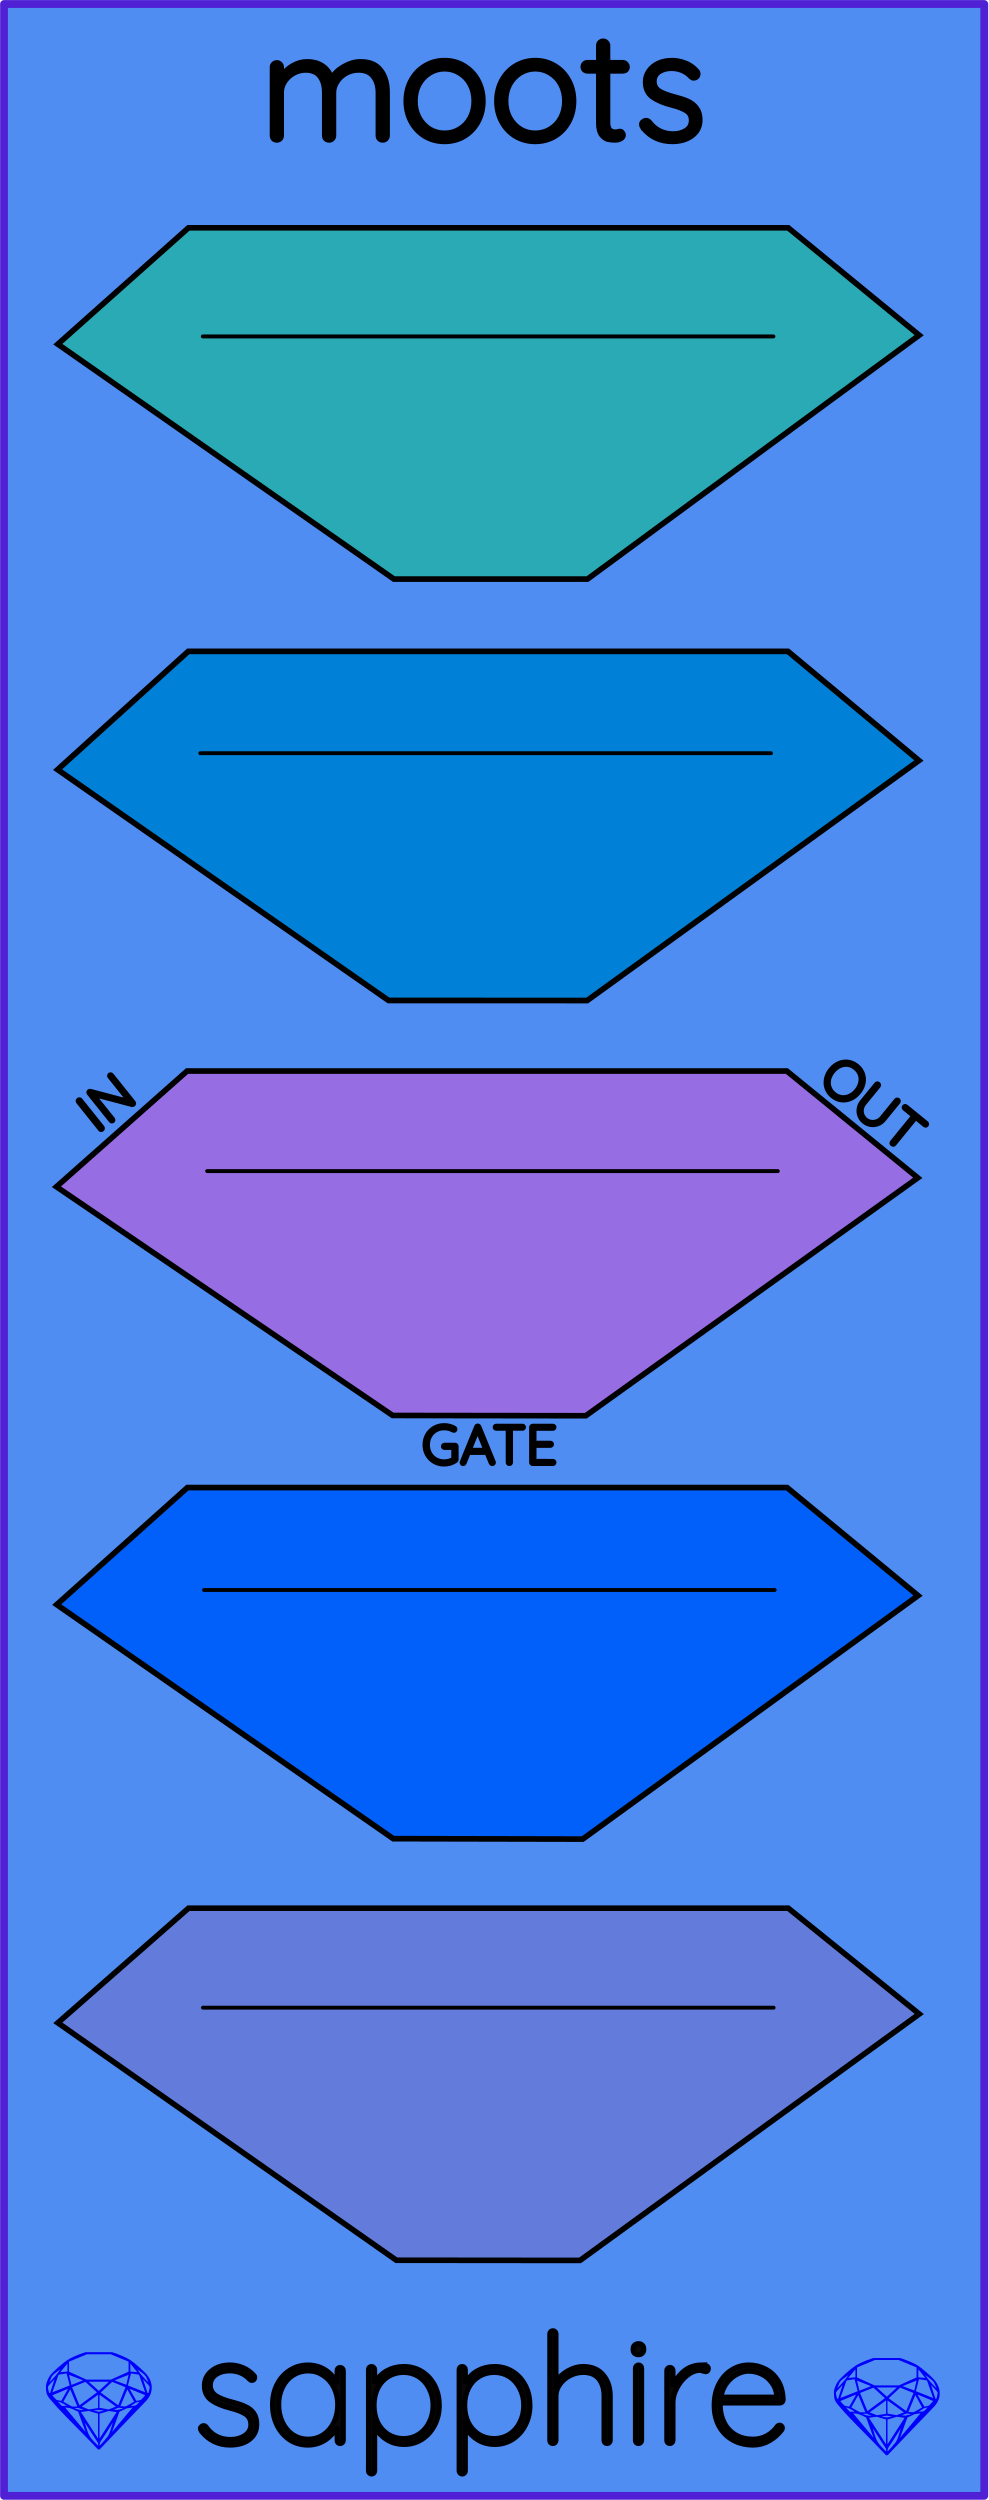
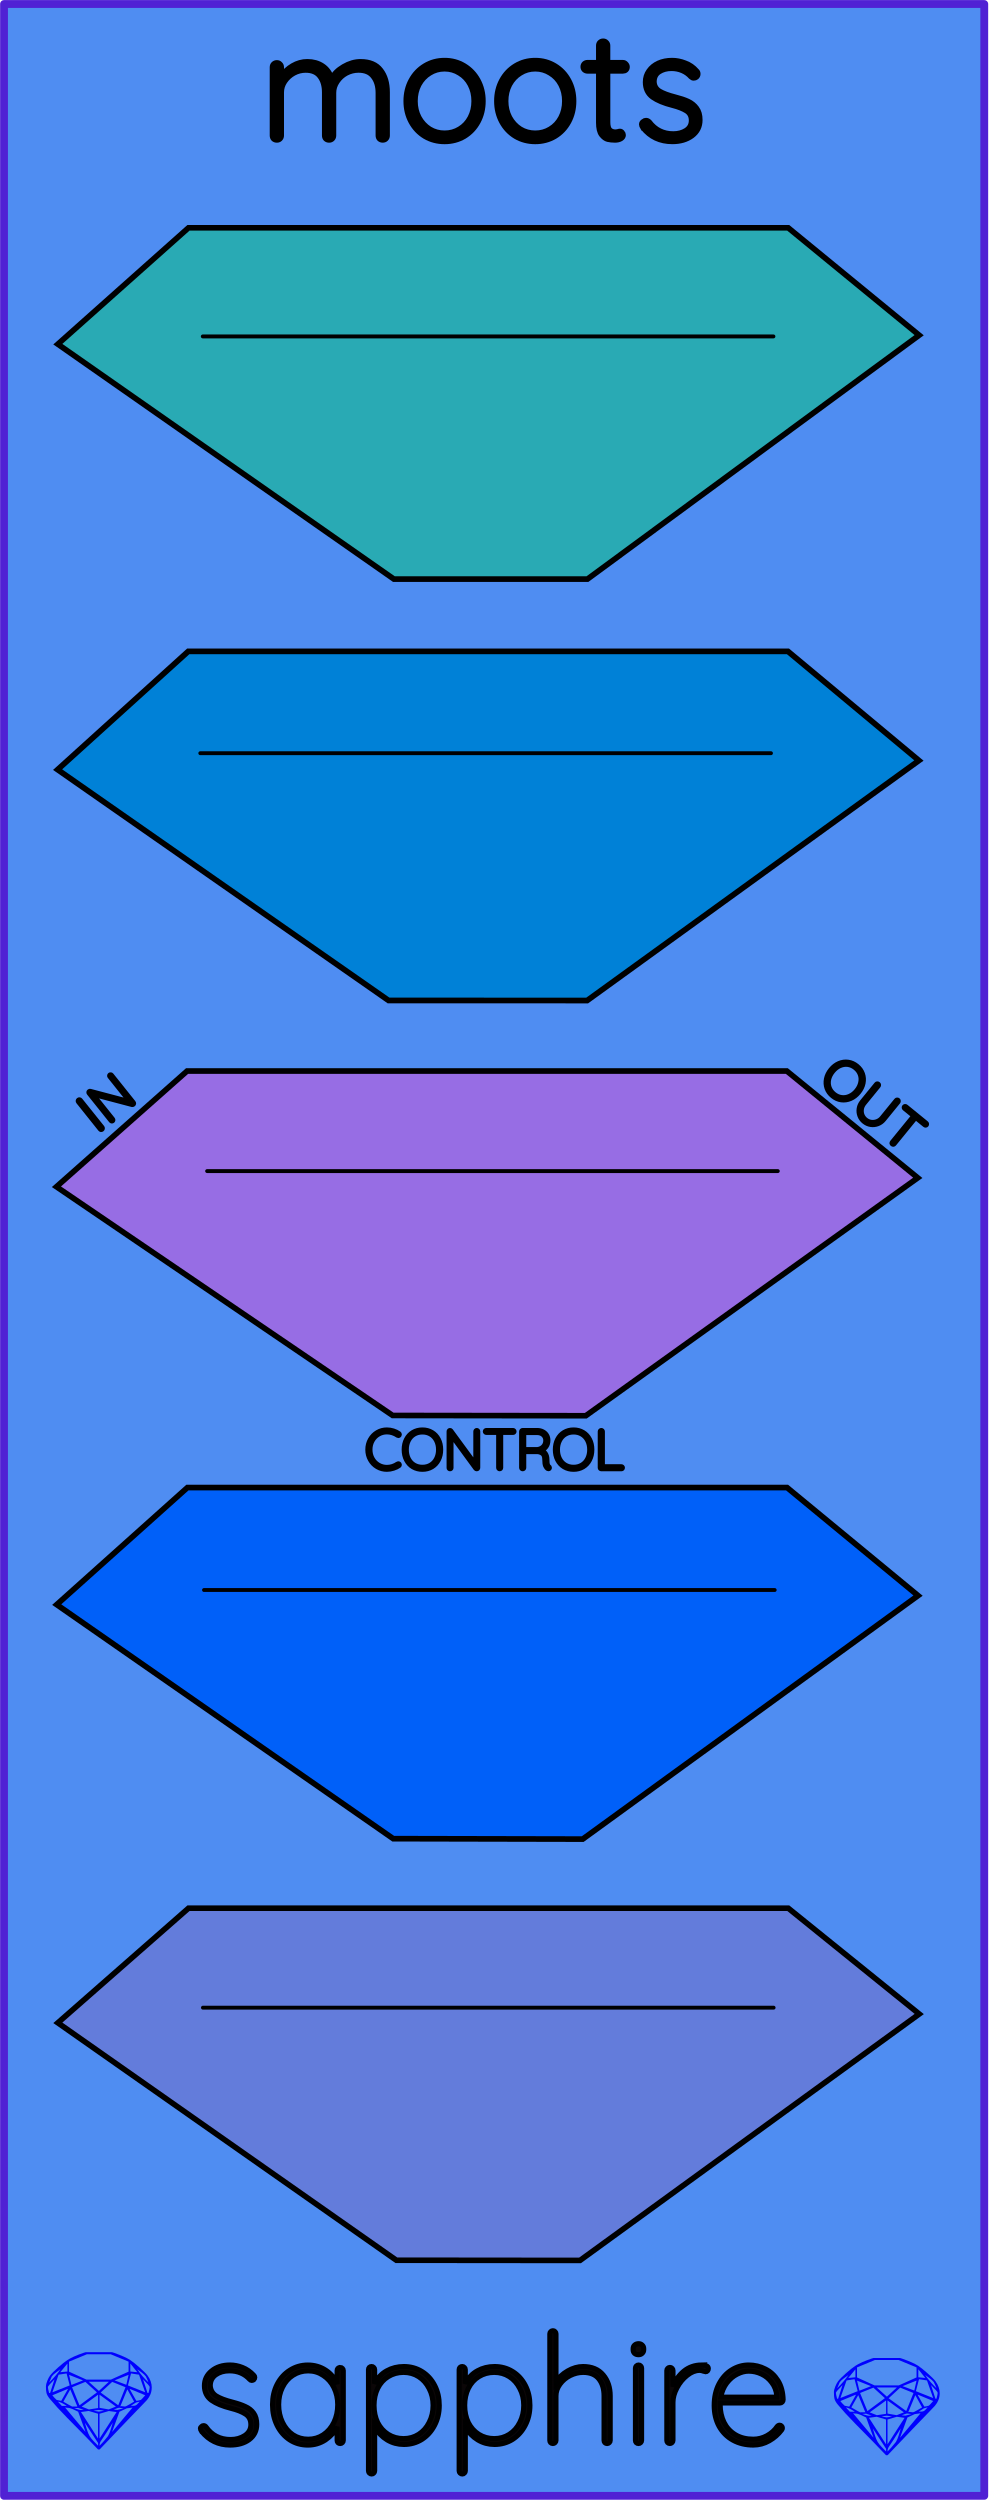
<svg xmlns="http://www.w3.org/2000/svg" width="50.80mm" height="128.50mm" viewBox="0 0 50.80 128.50">
  <g id="PanelLayer">
    <g id="ControlLayer" style="display:none;" />
    <g id="sapphire_moots_legacy_panel">
      <rect style="display:inline;fill:#4f8df2;fill-opacity:1;fill-rule:nonzero;stroke:#5021d4;stroke-width:0.402;stroke-linecap:round;stroke-linejoin:round;stroke-dasharray:none;stroke-opacity:1;image-rendering:auto" width="50.384" height="128.08" x="0.207" y="0.206" />
      <path style="fill:#29aab4;fill-opacity:1;stroke:#000000;stroke-width:0.29;stroke-linecap:square" d="M 2.972,17.69 9.688,11.709 H 40.513 l 6.732,5.52 -17.049,12.536 -9.949,5.39e-4 z" />
      <path style="fill:#0081d7;fill-opacity:1;stroke:#000000;stroke-width:0.293;stroke-linecap:square" d="M 2.961,39.559 9.676,33.48 H 40.5 l 6.732,5.611 -17.052,12.336 -10.21,-0.004 z" />
      <path style="fill:#976de4;fill-opacity:1;stroke:#000000;stroke-width:0.289;stroke-linecap:square" d="M 2.9,60.999 9.616,55.051 H 40.442 l 6.732,5.49 -17.065,12.228 -9.926,-0.014 z" />
      <path style="fill:#0060f9;fill-opacity:1;stroke:#000000;stroke-width:0.291;stroke-linecap:square" d="M 2.915,82.477 9.632,76.462 H 40.456 l 6.732,5.552 -17.237,12.516 -9.74,-0.022 z" />
      <path style="fill:#637cdb;fill-opacity:1;stroke:#000000;stroke-width:0.288;stroke-linecap:square" d="M 2.973,103.973 9.689,98.081 H 40.516 l 6.733,5.439 -17.437,12.666 -9.441,-0.01 z" />
      <g id="brand_text" style="fill:#0b0607;stroke:#000000;stroke-width:0.265;stroke-linecap:square" transform="translate(-0.4457988,-0.4455711)">
        <path d="m 10.805,125.415 q -0.055,-0.086 -0.055,-0.149 0,-0.055 0.063,-0.102 0.039,-0.039 0.094,-0.039 0.078,0 0.125,0.063 0.454,0.65 1.269,0.65 0.415,0 0.728,-0.204 0.313,-0.211 0.313,-0.564 0,-0.36 -0.274,-0.54 -0.274,-0.18 -0.752,-0.298 -0.634,-0.157 -1.002,-0.415 -0.36,-0.266 -0.36,-0.744 0,-0.462 0.368,-0.76 0.368,-0.305 0.948,-0.305 0.321,0 0.634,0.125 0.321,0.125 0.58,0.399 0.055,0.047 0.055,0.11 0,0.07 -0.055,0.125 -0.063,0.031 -0.102,0.031 -0.055,0 -0.094,-0.047 -0.407,-0.446 -1.049,-0.446 -0.415,0 -0.705,0.204 -0.282,0.204 -0.282,0.564 0.023,0.337 0.305,0.525 0.29,0.18 0.846,0.321 0.399,0.102 0.658,0.227 0.266,0.117 0.423,0.337 0.157,0.219 0.157,0.572 0,0.493 -0.384,0.783 -0.376,0.282 -0.987,0.282 -0.893,0 -1.464,-0.705 z" />
        <path d="m 17.932,122.134 q 0.07,0 0.11,0.047 0.047,0.047 0.047,0.11 v 3.595 q 0,0.063 -0.047,0.11 -0.047,0.047 -0.11,0.047 -0.07,0 -0.117,-0.047 -0.039,-0.047 -0.039,-0.11 v -0.705 q -0.196,0.399 -0.603,0.674 -0.407,0.266 -0.901,0.266 -0.517,0 -0.932,-0.266 -0.415,-0.274 -0.65,-0.744 -0.235,-0.478 -0.235,-1.065 0,-0.58 0.235,-1.042 0.243,-0.47 0.658,-0.728 0.415,-0.266 0.924,-0.266 0.509,0 0.916,0.266 0.407,0.266 0.587,0.713 v -0.697 q 0,-0.063 0.039,-0.11 0.047,-0.047 0.117,-0.047 z m -1.645,3.689 q 0.431,0 0.775,-0.227 0.352,-0.235 0.548,-0.642 0.196,-0.407 0.196,-0.908 0,-0.478 -0.196,-0.877 -0.196,-0.399 -0.548,-0.627 -0.345,-0.235 -0.775,-0.235 -0.431,0 -0.783,0.227 -0.345,0.219 -0.54,0.619 -0.196,0.392 -0.196,0.893 0,0.501 0.196,0.908 0.196,0.407 0.54,0.642 0.345,0.227 0.783,0.227 z" />
        <path d="m 21.205,122.087 q 0.517,0 0.932,0.258 0.415,0.258 0.65,0.713 0.235,0.454 0.235,1.026 0,0.564 -0.243,1.026 -0.235,0.454 -0.65,0.721 -0.415,0.258 -0.924,0.258 -0.47,0 -0.861,-0.235 -0.392,-0.235 -0.642,-0.666 v 2.263 q 0,0.063 -0.047,0.11 -0.039,0.047 -0.11,0.047 -0.063,0 -0.11,-0.047 -0.047,-0.047 -0.047,-0.11 v -5.208 q 0,-0.063 0.039,-0.11 0.047,-0.047 0.117,-0.047 0.07,0 0.11,0.047 0.047,0.047 0.047,0.11 v 0.721 q 0.235,-0.446 0.627,-0.658 0.392,-0.219 0.877,-0.219 z m -0.016,3.704 q 0.431,0 0.775,-0.219 0.345,-0.219 0.54,-0.611 0.204,-0.392 0.204,-0.877 0,-0.486 -0.204,-0.869 -0.196,-0.392 -0.54,-0.611 -0.345,-0.219 -0.775,-0.219 -0.439,0 -0.791,0.219 -0.345,0.211 -0.54,0.603 -0.188,0.384 -0.188,0.877 0,0.493 0.188,0.885 0.196,0.384 0.54,0.603 0.352,0.219 0.791,0.219 z" />
        <path d="m 25.865,122.087 q 0.517,0 0.932,0.258 0.415,0.258 0.65,0.713 0.235,0.454 0.235,1.026 0,0.564 -0.243,1.026 -0.235,0.454 -0.65,0.721 -0.415,0.258 -0.924,0.258 -0.47,0 -0.861,-0.235 -0.392,-0.235 -0.642,-0.666 v 2.263 q 0,0.063 -0.047,0.11 -0.039,0.047 -0.11,0.047 -0.063,0 -0.11,-0.047 -0.047,-0.047 -0.047,-0.11 v -5.208 q 0,-0.063 0.039,-0.11 0.047,-0.047 0.117,-0.047 0.07,0 0.11,0.047 0.047,0.047 0.047,0.11 v 0.721 q 0.235,-0.446 0.627,-0.658 0.392,-0.219 0.877,-0.219 z m -0.016,3.704 q 0.431,0 0.775,-0.219 0.345,-0.219 0.54,-0.611 0.204,-0.392 0.204,-0.877 0,-0.486 -0.204,-0.869 -0.196,-0.392 -0.54,-0.611 -0.345,-0.219 -0.775,-0.219 -0.439,0 -0.791,0.219 -0.345,0.211 -0.54,0.603 -0.188,0.384 -0.188,0.877 0,0.493 0.188,0.885 0.196,0.384 0.54,0.603 0.352,0.219 0.791,0.219 z" />
        <path d="m 30.415,122.087 q 0.674,0 1.034,0.431 0.36,0.423 0.36,1.081 v 2.287 q 0,0.063 -0.047,0.11 -0.047,0.047 -0.11,0.047 -0.07,0 -0.117,-0.047 -0.039,-0.047 -0.039,-0.11 v -2.287 q 0,-0.54 -0.266,-0.877 -0.266,-0.337 -0.814,-0.337 -0.337,0 -0.666,0.164 -0.321,0.164 -0.525,0.446 -0.204,0.282 -0.204,0.603 v 2.287 q 0,0.063 -0.047,0.11 -0.047,0.047 -0.11,0.047 -0.07,0 -0.117,-0.047 -0.039,-0.047 -0.039,-0.11 v -5.482 q 0,-0.063 0.047,-0.11 0.047,-0.047 0.11,-0.047 0.07,0 0.11,0.047 0.047,0.047 0.047,0.11 v 2.475 q 0.219,-0.345 0.603,-0.564 0.392,-0.227 0.791,-0.227 z" />
        <path d="m 33.422,125.885 q 0,0.063 -0.047,0.11 -0.047,0.047 -0.11,0.047 -0.07,0 -0.117,-0.047 -0.039,-0.047 -0.039,-0.11 v -3.72 q 0,-0.063 0.047,-0.11 0.047,-0.047 0.11,-0.047 0.07,0 0.11,0.047 0.047,0.047 0.047,0.11 z m -0.157,-4.409 q -0.125,0 -0.204,-0.07 -0.07,-0.07 -0.07,-0.18 v -0.063 q 0,-0.11 0.078,-0.18 0.078,-0.07 0.204,-0.07 0.11,0 0.18,0.07 0.078,0.07 0.078,0.18 v 0.063 q 0,0.11 -0.078,0.18 -0.07,0.07 -0.188,0.07 z" />
        <path d="m 36.492,122.008 q 0.36,0 0.36,0.18 0,0.07 -0.039,0.117 -0.039,0.047 -0.102,0.047 -0.023,0 -0.117,-0.031 -0.086,-0.039 -0.188,-0.039 -0.321,0 -0.642,0.258 -0.321,0.251 -0.525,0.642 -0.204,0.384 -0.204,0.744 v 1.958 q 0,0.063 -0.047,0.11 -0.047,0.047 -0.11,0.047 -0.07,0 -0.117,-0.047 -0.039,-0.047 -0.039,-0.11 v -3.595 q 0,-0.063 0.047,-0.11 0.047,-0.047 0.11,-0.047 0.07,0 0.11,0.047 0.047,0.047 0.047,0.11 v 0.83 q 0.18,-0.478 0.556,-0.791 0.384,-0.313 0.901,-0.321 z" />
        <path d="m 40.525,125.102 q 0.055,0 0.094,0.047 0.039,0.039 0.039,0.094 0,0.055 -0.031,0.094 -0.258,0.345 -0.642,0.564 -0.384,0.219 -0.822,0.219 -0.587,0 -1.042,-0.251 -0.454,-0.251 -0.713,-0.713 -0.251,-0.462 -0.251,-1.073 0,-0.627 0.243,-1.096 0.251,-0.478 0.658,-0.728 0.407,-0.251 0.869,-0.251 0.462,0 0.854,0.204 0.399,0.196 0.65,0.595 0.251,0.399 0.266,0.987 0,0.063 -0.047,0.117 -0.047,0.047 -0.11,0.047 h -3.078 v 0.102 q 0,0.486 0.196,0.893 0.196,0.399 0.58,0.634 0.384,0.235 0.924,0.235 0.376,0 0.705,-0.18 0.337,-0.188 0.525,-0.47 0.055,-0.07 0.133,-0.07 z m -1.598,-2.78 q -0.29,0 -0.595,0.157 -0.298,0.149 -0.533,0.454 -0.227,0.298 -0.305,0.728 h 2.882 v -0.07 q -0.039,-0.399 -0.258,-0.681 -0.211,-0.29 -0.533,-0.439 -0.313,-0.149 -0.658,-0.149 z" />
      </g>
      <g id="title_text" style="fill:#000000;fill-opacity:1;stroke:#000000;stroke-width:0.265;stroke-linecap:square">
        <path d="m 18.536,3.168 q 0.705,0 1.034,0.439 0.337,0.431 0.337,1.143 v 2.216 q 0,0.102 -0.07,0.172 -0.063,0.063 -0.164,0.063 -0.102,0 -0.172,-0.063 -0.063,-0.07 -0.063,-0.172 V 4.773 q 0,-0.517 -0.251,-0.838 -0.243,-0.329 -0.76,-0.329 -0.329,0 -0.627,0.157 -0.29,0.157 -0.47,0.431 -0.18,0.266 -0.18,0.58 v 2.193 q 0,0.102 -0.07,0.172 -0.063,0.063 -0.164,0.063 -0.102,0 -0.172,-0.063 -0.063,-0.07 -0.063,-0.172 V 4.75 q 0,-0.509 -0.235,-0.822 -0.235,-0.321 -0.736,-0.321 -0.321,0 -0.611,0.157 -0.282,0.157 -0.462,0.423 -0.172,0.258 -0.172,0.564 v 2.216 q 0,0.102 -0.07,0.172 -0.063,0.063 -0.164,0.063 -0.102,0 -0.172,-0.063 -0.063,-0.07 -0.063,-0.172 V 3.457 q 0,-0.102 0.063,-0.164 0.07,-0.07 0.172,-0.07 0.102,0 0.164,0.07 0.07,0.063 0.07,0.164 v 0.454 q 0.211,-0.321 0.572,-0.533 0.36,-0.211 0.76,-0.211 0.454,0 0.783,0.219 0.329,0.219 0.47,0.642 0.164,-0.345 0.603,-0.603 0.439,-0.258 0.885,-0.258 z" />
        <path d="m 24.832,5.196 q 0,0.587 -0.258,1.065 -0.258,0.478 -0.713,0.752 -0.454,0.266 -1.01,0.266 -0.556,0 -1.01,-0.266 -0.454,-0.274 -0.713,-0.752 -0.258,-0.478 -0.258,-1.065 0,-0.587 0.258,-1.065 0.258,-0.478 0.713,-0.752 0.454,-0.274 1.01,-0.274 0.556,0 1.01,0.274 0.454,0.274 0.713,0.752 0.258,0.478 0.258,1.065 z m -0.47,0 q 0,-0.47 -0.196,-0.846 Q 23.971,3.974 23.618,3.763 23.274,3.544 22.851,3.544 q -0.423,0 -0.767,0.219 -0.345,0.211 -0.548,0.587 -0.196,0.376 -0.196,0.846 0,0.462 0.196,0.838 0.204,0.376 0.548,0.595 0.345,0.211 0.767,0.211 0.423,0 0.767,-0.211 0.352,-0.211 0.548,-0.587 0.196,-0.376 0.196,-0.846 z" />
        <path d="m 29.492,5.196 q 0,0.587 -0.258,1.065 -0.258,0.478 -0.713,0.752 -0.454,0.266 -1.01,0.266 -0.556,0 -1.01,-0.266 -0.454,-0.274 -0.713,-0.752 -0.258,-0.478 -0.258,-1.065 0,-0.587 0.258,-1.065 0.258,-0.478 0.713,-0.752 0.454,-0.274 1.01,-0.274 0.556,0 1.01,0.274 0.454,0.274 0.713,0.752 0.258,0.478 0.258,1.065 z m -0.47,0 q 0,-0.47 -0.196,-0.846 -0.196,-0.376 -0.548,-0.587 -0.345,-0.219 -0.767,-0.219 -0.423,0 -0.767,0.219 -0.345,0.211 -0.548,0.587 -0.196,0.376 -0.196,0.846 0,0.462 0.196,0.838 0.204,0.376 0.548,0.595 0.345,0.211 0.767,0.211 0.423,0 0.767,-0.211 0.352,-0.211 0.548,-0.587 0.196,-0.376 0.196,-0.846 z" />
        <path d="m 31.238,3.653 v 2.624 q 0,0.298 0.11,0.407 0.11,0.102 0.29,0.102 0.047,0 0.117,-0.016 0.07,-0.023 0.11,-0.023 0.07,0 0.117,0.063 0.055,0.055 0.055,0.133 0,0.11 -0.125,0.188 -0.125,0.07 -0.298,0.07 -0.211,0 -0.376,-0.039 Q 31.074,7.123 30.917,6.927 30.768,6.731 30.768,6.3 V 3.653 h -0.572 q -0.094,0 -0.164,-0.063 -0.063,-0.063 -0.063,-0.157 0,-0.094 0.063,-0.157 0.07,-0.063 0.164,-0.063 h 0.572 V 2.345 q 0,-0.102 0.063,-0.164 0.07,-0.07 0.172,-0.07 0.102,0 0.164,0.07 0.07,0.063 0.07,0.164 v 0.869 h 0.783 q 0.086,0 0.149,0.07 0.07,0.07 0.07,0.157 0,0.094 -0.063,0.157 -0.063,0.055 -0.157,0.055 z" />
        <path d="m 33.04,6.566 q -0.063,-0.102 -0.063,-0.172 0,-0.102 0.102,-0.157 0.047,-0.047 0.125,-0.047 0.094,0 0.172,0.078 0.462,0.611 1.23,0.611 0.376,0 0.65,-0.172 0.282,-0.18 0.282,-0.517 0,-0.329 -0.258,-0.493 Q 35.021,5.533 34.559,5.415 33.909,5.251 33.541,4.992 33.173,4.726 33.173,4.217 q 0,-0.321 0.18,-0.572 0.18,-0.258 0.486,-0.399 0.313,-0.141 0.705,-0.141 0.337,0 0.674,0.133 0.345,0.125 0.587,0.407 0.07,0.055 0.07,0.157 0,0.094 -0.078,0.164 -0.055,0.047 -0.141,0.047 -0.078,0 -0.141,-0.063 -0.188,-0.211 -0.446,-0.321 -0.258,-0.11 -0.556,-0.11 -0.368,0 -0.634,0.172 -0.258,0.172 -0.258,0.517 0.016,0.313 0.282,0.478 0.274,0.164 0.799,0.298 0.407,0.102 0.674,0.227 0.266,0.125 0.431,0.352 0.172,0.227 0.172,0.603 0,0.509 -0.407,0.814 -0.407,0.298 -1.01,0.298 -0.955,0 -1.519,-0.713 z" />
      </g>
      <g id="gem1" style="fill:#0000ff;stroke:#2e2114;stroke-width:0;stroke-linecap:square" transform="translate(0,-0.5291667)">
        <path d="m 7.798,123.258 q 0,0.342 -0.243,0.631 -0.044,0.052 -0.204,0.215 -0.187,0.19 -0.785,0.813 l -1.444,1.513 q -0.019,0.003 -0.044,0.003 -0.028,0 -0.041,-0.003 -0.083,-0.083 -0.648,-0.675 -0.469,-0.474 -0.934,-0.948 -0.557,-0.568 -0.898,-0.981 -0.132,-0.16 -0.168,-0.298 -0.028,-0.102 -0.028,-0.342 0,-0.11 0.072,-0.289 0.066,-0.165 0.141,-0.265 0.119,-0.157 0.422,-0.424 0.284,-0.251 0.474,-0.375 0.273,-0.179 0.819,-0.367 0.096,-0.033 0.11,-0.033 h 1.362 q 0.011,0 0.105,0.033 0.568,0.201 0.824,0.367 0.165,0.105 0.474,0.378 0.322,0.284 0.422,0.422 0.215,0.295 0.215,0.626 z m -0.168,-0.273 q -0.033,-0.107 -0.135,-0.309 -0.072,-0.094 -0.209,-0.198 -0.119,-0.085 -0.234,-0.171 0.245,0.364 0.579,0.678 z m -0.573,-0.524 -0.358,-0.446 v 0.411 z m 0.637,0.758 q 0,-0.052 -0.342,-0.394 l 0.229,0.703 h 0.05 q 0.063,-0.218 0.063,-0.309 z m -0.232,0.273 -0.317,-0.904 -0.411,-0.063 -0.16,0.615 z m 0.003,0.154 -0.772,-0.32 h -0.03 l 0.345,0.606 q 0.08,-0.003 0.234,-0.047 0.025,-0.014 0.223,-0.24 z m -0.857,-1.05 -0.719,0.284 0.604,0.226 z m 0,-0.163 v -0.515 l -0.918,-0.38 h -1.224 l -0.918,0.38 v 0.515 l 0.898,0.408 h 1.254 z m 0.573,1.538 q -0.069,0.011 -0.198,0.052 -0.085,0.055 -0.259,0.163 0.019,0 0.063,0.003 0.041,0 0.063,0 0.119,0 0.19,-0.069 0.072,-0.072 0.141,-0.149 z m -0.289,0.003 -0.347,-0.631 -0.364,0.879 q 0.025,-0.017 0.066,-0.017 0.03,0 0.085,0.011 0.058,0.008 0.088,0.008 0.05,0 0.229,-0.107 0.229,-0.138 0.243,-0.143 z m -0.441,-0.741 -0.684,-0.276 -0.593,0.548 0.904,0.656 z m -0.854,-0.284 H 4.56 l 0.524,0.474 z m 0.75,1.367 q -0.229,-0.03 -0.229,-0.03 -0.036,0 -0.273,0.094 l 0.19,0.019 q 0.011,0 0.311,-0.083 z m -0.389,-0.088 -0.843,-0.612 v 0.675 l 0.471,0.083 z m 0.854,0.05 q -0.099,0.006 -0.295,0.039 -0.011,0.003 -0.378,0.176 -0.13,0.347 -0.38,1.042 z m -2.544,-1.397 -0.719,-0.284 0.124,0.518 z M 3.466,122.426 v -0.411 l -0.367,0.446 z m 1.516,1.072 -0.593,-0.54 -0.684,0.276 0.38,0.929 z m 0.369,0.943 q -0.033,-0.003 -0.135,-0.025 -0.085,-0.017 -0.138,-0.017 -0.052,0 -0.138,0.017 -0.102,0.022 -0.135,0.025 0.265,0.047 0.273,0.047 0.008,0 0.273,-0.047 z m -0.309,-0.138 v -0.686 l -0.843,0.612 0.372,0.146 z m 0.951,0.207 -0.397,-0.055 -0.48,0.141 v 1.276 z m -2.888,-2.202 q -0.119,0.085 -0.234,0.174 -0.146,0.107 -0.209,0.196 -0.044,0.105 -0.135,0.314 0.369,-0.364 0.579,-0.684 z m 0.477,0.832 -0.16,-0.615 -0.411,0.063 -0.317,0.904 z m 0.394,1.083 -0.364,-0.879 -0.356,0.631 q 0.435,0.251 0.452,0.251 0.091,0 0.267,-0.003 z m 1.822,0.83 q -0.132,0.212 -0.405,0.634 -0.077,0.107 -0.22,0.328 -0.058,0.105 -0.055,0.226 0.16,-0.152 0.433,-0.496 0.077,-0.13 0.141,-0.339 0.055,-0.176 0.107,-0.353 z m -1.494,-0.661 -0.27,-0.088 -0.008,-0.011 q -0.025,0 -0.107,0.011 -0.066,0.006 -0.107,0.006 0.273,0.091 0.311,0.091 0.025,0 0.182,-0.008 z M 3.493,123.327 h -0.03 l -0.772,0.32 q 0.066,0.097 0.223,0.24 0.077,0.014 0.234,0.047 z m -0.689,-0.502 q -0.342,0.347 -0.342,0.394 0,0.08 0.063,0.309 h 0.05 z m 2.235,3.045 v -1.276 l -0.48,-0.141 -0.397,0.055 z m -1.607,-1.676 q -0.256,-0.182 -0.458,-0.223 0.066,0.077 0.204,0.223 z m 1.61,2.045 v -0.138 L 4.359,125.052 q 0.052,0.176 0.107,0.353 0.063,0.209 0.141,0.339 0.069,0.119 0.204,0.259 0.116,0.119 0.232,0.237 z m -0.645,-0.706 q -0.116,-0.328 -0.38,-1.042 -0.135,-0.066 -0.273,-0.13 -0.16,-0.072 -0.289,-0.072 -0.052,0 -0.11,-0.014 z" />
      </g>
      <g id="gem2" style="fill:#0000ff;stroke:#2e2114;stroke-width:0;stroke-linecap:square" transform="translate(0.5291667,-0.5291667)">
        <path d="m 47.771,123.554 q 0,0.342 -0.243,0.631 -0.044,0.052 -0.204,0.215 -0.187,0.19 -0.785,0.813 l -1.444,1.513 q -0.019,0.003 -0.044,0.003 -0.028,0 -0.041,-0.003 -0.083,-0.083 -0.648,-0.675 -0.469,-0.474 -0.934,-0.948 -0.557,-0.568 -0.898,-0.981 -0.132,-0.16 -0.168,-0.298 -0.028,-0.102 -0.028,-0.342 0,-0.11 0.072,-0.289 0.066,-0.165 0.141,-0.265 0.119,-0.157 0.422,-0.424 0.284,-0.251 0.474,-0.375 0.273,-0.179 0.819,-0.367 0.096,-0.033 0.11,-0.033 h 1.361 q 0.011,0 0.105,0.033 0.568,0.201 0.824,0.367 0.165,0.105 0.474,0.378 0.322,0.284 0.422,0.422 0.215,0.295 0.215,0.626 z m -0.168,-0.273 q -0.033,-0.107 -0.135,-0.309 -0.072,-0.094 -0.209,-0.198 -0.119,-0.085 -0.234,-0.171 0.245,0.364 0.579,0.678 z m -0.573,-0.524 -0.358,-0.446 v 0.411 z m 0.637,0.758 q 0,-0.052 -0.342,-0.394 l 0.229,0.703 h 0.05 q 0.063,-0.218 0.063,-0.309 z m -0.232,0.273 -0.317,-0.904 -0.411,-0.063 -0.16,0.615 z m 0.003,0.154 -0.772,-0.32 h -0.03 l 0.345,0.606 q 0.08,-0.003 0.234,-0.047 0.025,-0.014 0.223,-0.24 z m -0.857,-1.05 -0.719,0.284 0.604,0.226 z m 0,-0.163 v -0.515 l -0.918,-0.38 h -1.224 l -0.918,0.38 v 0.515 l 0.898,0.408 h 1.254 z m 0.573,1.538 q -0.069,0.011 -0.198,0.052 -0.085,0.055 -0.259,0.163 0.019,0 0.063,0.003 0.041,0 0.063,0 0.119,0 0.19,-0.069 0.072,-0.072 0.141,-0.149 z m -0.289,0.003 -0.347,-0.631 -0.364,0.879 q 0.025,-0.017 0.066,-0.017 0.03,0 0.085,0.011 0.058,0.008 0.088,0.008 0.05,0 0.229,-0.107 0.229,-0.138 0.243,-0.143 z m -0.441,-0.741 -0.684,-0.276 -0.593,0.548 0.904,0.656 z m -0.854,-0.284 h -1.036 l 0.524,0.474 z m 0.75,1.367 q -0.229,-0.03 -0.229,-0.03 -0.036,0 -0.273,0.094 l 0.19,0.019 q 0.011,0 0.311,-0.083 z m -0.389,-0.088 -0.843,-0.612 v 0.675 l 0.471,0.083 z m 0.854,0.05 q -0.099,0.006 -0.295,0.039 -0.011,0.003 -0.378,0.176 -0.13,0.347 -0.38,1.042 z m -2.544,-1.397 -0.719,-0.284 0.124,0.518 z m -0.802,-0.455 v -0.411 l -0.367,0.446 z m 1.516,1.072 -0.593,-0.54 -0.684,0.276 0.38,0.929 z m 0.369,0.943 q -0.033,-0.003 -0.135,-0.025 -0.085,-0.017 -0.138,-0.017 -0.052,0 -0.138,0.017 -0.102,0.022 -0.135,0.025 0.265,0.047 0.273,0.047 0.008,0 0.273,-0.047 z m -0.309,-0.138 v -0.686 l -0.843,0.612 0.372,0.146 z m 0.951,0.207 -0.397,-0.055 -0.48,0.141 v 1.276 z m -2.888,-2.202 q -0.119,0.085 -0.234,0.174 -0.146,0.107 -0.209,0.196 -0.044,0.105 -0.135,0.314 0.369,-0.364 0.579,-0.684 z m 0.477,0.832 -0.16,-0.615 -0.411,0.063 -0.317,0.904 z m 0.394,1.083 -0.364,-0.879 -0.356,0.631 q 0.435,0.251 0.452,0.251 0.091,0 0.267,-0.003 z m 1.822,0.83 q -0.132,0.212 -0.405,0.634 -0.077,0.107 -0.22,0.328 -0.058,0.105 -0.055,0.226 0.16,-0.152 0.433,-0.496 0.077,-0.13 0.141,-0.339 0.055,-0.176 0.107,-0.353 z m -1.494,-0.661 -0.27,-0.088 -0.008,-0.011 q -0.025,0 -0.107,0.011 -0.066,0.006 -0.107,0.006 0.273,0.091 0.311,0.091 0.025,0 0.182,-0.008 z m -0.81,-1.064 h -0.03 l -0.772,0.32 q 0.066,0.097 0.223,0.24 0.077,0.014 0.234,0.047 z m -0.689,-0.502 q -0.342,0.347 -0.342,0.394 0,0.08 0.063,0.309 h 0.05 z m 2.235,3.045 v -1.276 l -0.48,-0.141 -0.397,0.055 z m -1.607,-1.676 q -0.256,-0.182 -0.458,-0.223 0.066,0.077 0.204,0.223 z m 1.61,2.045 v -0.138 l -0.684,-1.05 q 0.052,0.176 0.107,0.353 0.063,0.209 0.141,0.339 0.069,0.119 0.204,0.259 0.116,0.119 0.232,0.237 z m -0.645,-0.706 q -0.116,-0.328 -0.38,-1.042 -0.135,-0.066 -0.273,-0.13 -0.16,-0.072 -0.289,-0.072 -0.052,0 -0.11,-0.014 z" />
      </g>
      <g id="horizontal_lines" style="fill:#000000;stroke:#000000;stroke-width:0.2;stroke-linecap:round;stroke-linejoin:round;stroke-dasharray:none;stroke-opacity:1">
        <path d="M 10.423,17.292 H 39.755" />
        <path d="M 10.295,38.715 H 39.628" />
        <path d="M 10.646,60.194 H 39.979" />
        <path d="M 10.486,81.727 H 39.819" />
        <path d="M 10.431,103.194 H 39.764" />
      </g>
      <g id="in_label" style="stroke:#000000;stroke-width:0.2;stroke-linecap:round;stroke-linejoin:round;stroke-dasharray:none" transform="rotate(-38.63965,67.55285,33.18246)">
        <path d="m 3.447,13.632 q -0.003,0.037 -0.028,0.062 -0.025,0.025 -0.062,0.025 -0.04,0 -0.065,-0.023 -0.023,-0.025 -0.023,-0.065 v -1.801 q 0,-0.04 0.025,-0.062 0.025,-0.025 0.065,-0.025 0.037,0 0.062,0.025 0.025,0.025 0.025,0.062 z" />
        <path d="m 5.42,11.744 q 0.037,0 0.056,0.023 0.023,0.023 0.023,0.056 v 1.806 q 0,0.042 -0.025,0.068 -0.025,0.023 -0.062,0.023 -0.02,0 -0.04,-0.009 -0.017,-0.009 -0.028,-0.02 L 4.133,12.06 v 1.583 q 0,0.031 -0.025,0.054 -0.023,0.023 -0.054,0.023 -0.034,0 -0.056,-0.023 -0.023,-0.023 -0.023,-0.054 v -1.815 q 0,-0.04 0.023,-0.062 0.025,-0.023 0.059,-0.023 0.045,0 0.068,0.031 l 1.216,1.64 v -1.592 q 0,-0.034 0.023,-0.056 0.023,-0.023 0.056,-0.023 z" />
      </g>
-       <g id="gate_label" style="stroke:#000000;stroke-width:0.2;stroke-linecap:round;stroke-linejoin:round;stroke-dasharray:none" transform="translate(-0.1284041,43.01568)">
-         <path d="m 23.518,31.242 q 0.037,0 0.059,0.025 0.025,0.023 0.025,0.059 v 0.68 q 0,0.048 -0.042,0.076 -0.127,0.087 -0.282,0.135 -0.155,0.048 -0.316,0.048 -0.288,0 -0.519,-0.133 -0.231,-0.133 -0.364,-0.364 -0.133,-0.231 -0.133,-0.519 0,-0.288 0.133,-0.519 0.133,-0.231 0.364,-0.364 0.231,-0.133 0.519,-0.133 0.15,0 0.288,0.037 0.141,0.037 0.251,0.104 0.04,0.025 0.04,0.071 0,0.037 -0.025,0.062 -0.023,0.025 -0.054,0.025 -0.028,0 -0.051,-0.014 -0.212,-0.116 -0.449,-0.116 -0.24,0 -0.432,0.11 -0.189,0.11 -0.296,0.305 -0.107,0.192 -0.107,0.432 0,0.24 0.107,0.435 0.107,0.192 0.296,0.302 0.192,0.11 0.432,0.11 0.121,0 0.243,-0.034 0.124,-0.034 0.22,-0.093 V 31.411 h -0.446 q -0.037,0 -0.062,-0.023 -0.025,-0.025 -0.025,-0.062 0,-0.037 0.025,-0.059 0.025,-0.025 0.062,-0.025 z" />
-         <path d="m 25.51,32.125 q 0.006,0.023 0.006,0.034 0,0.037 -0.025,0.059 -0.025,0.023 -0.059,0.023 -0.028,0 -0.051,-0.014 -0.02,-0.017 -0.031,-0.042 l -0.212,-0.516 h -0.917 l -0.209,0.516 q -0.023,0.056 -0.076,0.056 -0.04,0 -0.059,-0.02 -0.02,-0.02 -0.023,-0.054 v -0.009 q 0,-0.017 0.003,-0.025 l 0.745,-1.823 q 0.023,-0.056 0.085,-0.056 0.028,0 0.048,0.017 0.023,0.014 0.034,0.04 z m -1.225,-0.624 h 0.785 l -0.395,-0.965 z" />
-         <path d="m 26.981,30.263 q 0.037,0 0.059,0.023 0.025,0.023 0.025,0.059 0,0.037 -0.025,0.059 -0.023,0.02 -0.059,0.02 h -0.584 v 1.73 q 0,0.037 -0.025,0.062 -0.025,0.023 -0.062,0.023 -0.04,0 -0.065,-0.023 -0.023,-0.025 -0.023,-0.062 V 30.424 H 25.637 q -0.037,0 -0.062,-0.023 -0.023,-0.023 -0.023,-0.059 0,-0.034 0.023,-0.056 0.025,-0.023 0.062,-0.023 z" />
-         <path d="m 28.547,32.072 q 0.037,0 0.059,0.025 0.025,0.025 0.025,0.059 0,0.037 -0.025,0.059 -0.023,0.023 -0.059,0.023 h -1.036 q -0.037,0 -0.062,-0.023 -0.023,-0.025 -0.023,-0.062 v -1.806 q 0,-0.037 0.023,-0.059 0.025,-0.025 0.062,-0.025 h 1.036 q 0.037,0 0.059,0.025 0.025,0.023 0.025,0.059 0,0.037 -0.025,0.059 -0.023,0.023 -0.059,0.023 h -0.943 v 0.708 h 0.816 q 0.037,0 0.059,0.025 0.025,0.023 0.025,0.059 0,0.037 -0.025,0.059 -0.023,0.023 -0.059,0.023 h -0.816 v 0.768 z" />
-       </g>
      <g id="out_label" transform="rotate(39.17536,-61.24335,21.47551)" style="stroke:#000000;stroke-width:0.2;stroke-linecap:round;stroke-linejoin:round;stroke-dasharray:none">
        <path d="m 42.372,-18.213 q 0,0.291 -0.121,0.522 -0.121,0.231 -0.336,0.364 -0.214,0.13 -0.488,0.13 -0.274,0 -0.488,-0.13 -0.214,-0.133 -0.336,-0.364 -0.121,-0.231 -0.121,-0.522 0,-0.294 0.121,-0.525 0.121,-0.231 0.336,-0.361 0.214,-0.13 0.488,-0.13 0.274,0 0.488,0.13 0.214,0.13 0.336,0.361 0.121,0.231 0.121,0.525 z m -0.181,0 q 0,-0.246 -0.099,-0.437 -0.096,-0.195 -0.271,-0.302 -0.172,-0.107 -0.395,-0.107 -0.223,0 -0.398,0.107 -0.172,0.107 -0.271,0.302 -0.096,0.192 -0.096,0.437 0,0.246 0.096,0.44 0.099,0.192 0.271,0.299 0.175,0.107 0.398,0.107 0.223,0 0.395,-0.107 0.175,-0.107 0.271,-0.299 0.099,-0.195 0.099,-0.44 z" />
        <path d="m 44.17,-19.201 q 0.037,0 0.059,0.025 0.025,0.023 0.025,0.059 v 1.168 q 0,0.206 -0.099,0.378 -0.099,0.172 -0.268,0.271 -0.169,0.099 -0.373,0.099 -0.206,0 -0.375,-0.099 -0.169,-0.099 -0.268,-0.271 -0.099,-0.172 -0.099,-0.378 v -1.168 q 0,-0.037 0.023,-0.059 0.025,-0.025 0.068,-0.025 0.034,0 0.059,0.025 0.025,0.023 0.025,0.059 v 1.168 q 0,0.158 0.076,0.291 0.076,0.133 0.206,0.212 0.133,0.076 0.285,0.076 0.155,0 0.285,-0.076 0.133,-0.079 0.209,-0.212 0.079,-0.133 0.079,-0.291 v -1.168 q 0,-0.037 0.023,-0.059 0.023,-0.025 0.059,-0.025 z" />
        <path d="m 46.044,-19.201 q 0.037,0 0.059,0.023 0.025,0.023 0.025,0.059 0,0.037 -0.025,0.059 -0.023,0.02 -0.059,0.02 h -0.584 v 1.73 q 0,0.037 -0.025,0.062 -0.025,0.023 -0.062,0.023 -0.04,0 -0.065,-0.023 -0.023,-0.025 -0.023,-0.062 v -1.73 h -0.584 q -0.037,0 -0.062,-0.023 -0.023,-0.023 -0.023,-0.059 0,-0.034 0.023,-0.056 0.025,-0.023 0.062,-0.023 z" />
      </g>
    </g>
+     <path d="M20.53 73.732Q20.53 73.755 20.519 73.769Q20.502 73.792 20.477 73.792Q20.465 73.792 20.443 73.78Q20.18 73.603 19.887 73.603Q19.65 73.603 19.451 73.72Q19.252 73.837 19.136 74.044Q19.02 74.252 19.02 74.511Q19.02 74.771 19.136 74.978Q19.252 75.186 19.451 75.303Q19.65 75.42 19.887 75.42Q20.183 75.42 20.44 75.245Q20.454 75.234 20.474 75.234Q20.502 75.234 20.519 75.256Q20.53 75.27 20.53 75.29Q20.53 75.318 20.508 75.335Q20.398 75.414 20.224 75.471Q20.05 75.527 19.887 75.527Q19.619 75.527 19.393 75.395Q19.167 75.262 19.035 75.029Q18.902 74.796 18.902 74.511Q18.902 74.226 19.035 73.993Q19.167 73.761 19.393 73.628Q19.619 73.495 19.887 73.495Q20.056 73.495 20.216 73.546Q20.375 73.597 20.505 73.687Q20.53 73.707 20.53 73.732ZM21.713 75.527Q21.439 75.527 21.224 75.399Q21.01 75.27 20.89 75.039Q20.77 74.808 20.77 74.511Q20.77 74.215 20.89 73.984Q21.01 73.752 21.224 73.624Q21.439 73.495 21.713 73.495Q21.986 73.495 22.201 73.624Q22.416 73.752 22.535 73.984Q22.655 74.215 22.655 74.511Q22.655 74.808 22.535 75.039Q22.416 75.27 22.201 75.399Q21.986 75.527 21.713 75.527ZM21.713 73.608Q21.473 73.608 21.285 73.721Q21.098 73.834 20.993 74.04Q20.889 74.246 20.889 74.511Q20.889 74.777 20.993 74.983Q21.098 75.189 21.285 75.302Q21.473 75.414 21.713 75.414Q21.953 75.414 22.14 75.302Q22.328 75.189 22.432 74.983Q22.537 74.777 22.537 74.511Q22.537 74.246 22.432 74.04Q22.328 73.834 22.14 73.721Q21.953 73.608 21.713 73.608ZM24.56 73.577V75.437Q24.56 75.468 24.544 75.484Q24.526 75.499 24.501 75.499Q24.473 75.499 24.456 75.477L23.186 73.741V75.451Q23.186 75.471 23.17 75.485Q23.155 75.499 23.132 75.499Q23.107 75.499 23.093 75.485Q23.079 75.471 23.079 75.451V73.58Q23.079 73.552 23.094 73.538Q23.11 73.523 23.13 73.523Q23.155 73.523 23.172 73.543L24.453 75.29V73.577Q24.453 73.555 24.469 73.539Q24.484 73.523 24.507 73.523Q24.532 73.523 24.546 73.539Q24.56 73.555 24.56 73.577ZM26.426 73.577Q26.426 73.603 26.41 73.617Q26.395 73.631 26.369 73.631H25.74V75.443Q25.74 75.465 25.723 75.482Q25.706 75.499 25.684 75.499Q25.658 75.499 25.643 75.482Q25.627 75.465 25.627 75.443V73.631H24.998Q24.975 73.631 24.958 73.615Q24.941 73.6 24.941 73.577Q24.941 73.555 24.958 73.539Q24.975 73.523 24.998 73.523H26.369Q26.392 73.523 26.409 73.539Q26.426 73.555 26.426 73.577ZM28.243 75.44Q28.243 75.465 28.228 75.481Q28.212 75.496 28.19 75.496Q28.173 75.496 28.164 75.491Q28.088 75.448 28.043 75.348Q27.998 75.248 27.998 75.019Q27.998 74.788 27.874 74.702Q27.75 74.616 27.586 74.616H26.925V75.443Q26.925 75.465 26.909 75.482Q26.892 75.499 26.866 75.499Q26.841 75.499 26.824 75.482Q26.807 75.465 26.807 75.443V73.58Q26.807 73.557 26.824 73.54Q26.841 73.523 26.863 73.523H27.608Q27.772 73.523 27.899 73.59Q28.026 73.656 28.097 73.772Q28.167 73.888 28.167 74.034Q28.167 74.223 28.067 74.359Q27.967 74.494 27.806 74.542Q27.941 74.585 28.029 74.71Q28.116 74.836 28.116 75.019Q28.116 75.208 28.14 75.283Q28.164 75.358 28.212 75.389Q28.243 75.409 28.243 75.44ZM27.622 74.503Q27.8 74.486 27.924 74.362Q28.049 74.237 28.049 74.037Q28.049 73.862 27.924 73.749Q27.8 73.636 27.594 73.636H26.925V74.503ZM29.482 75.527Q29.209 75.527 28.994 75.399Q28.78 75.27 28.66 75.039Q28.54 74.808 28.54 74.511Q28.54 74.215 28.66 73.984Q28.78 73.752 28.994 73.624Q29.209 73.495 29.482 73.495Q29.756 73.495 29.971 73.624Q30.185 73.752 30.305 73.984Q30.425 74.215 30.425 74.511Q30.425 74.808 30.305 75.039Q30.185 75.27 29.971 75.399Q29.756 75.527 29.482 75.527ZM29.482 73.608Q29.242 73.608 29.055 73.721Q28.867 73.834 28.763 74.04Q28.658 74.246 28.658 74.511Q28.658 74.777 28.763 74.983Q28.867 75.189 29.055 75.302Q29.242 75.414 29.482 75.414Q29.722 75.414 29.91 75.302Q30.098 75.189 30.202 74.983Q30.306 74.777 30.306 74.511Q30.306 74.246 30.202 74.04Q30.098 73.834 29.91 73.721Q29.722 73.608 29.482 73.608ZM31.997 75.443Q31.997 75.468 31.98 75.484Q31.963 75.499 31.941 75.499H30.905Q30.879 75.499 30.864 75.482Q30.848 75.465 30.848 75.443V73.58Q30.848 73.557 30.865 73.54Q30.882 73.523 30.908 73.523Q30.933 73.523 30.95 73.54Q30.967 73.557 30.967 73.58V75.386H31.941Q31.963 75.386 31.98 75.403Q31.997 75.42 31.997 75.443Z" style="stroke:#000000;stroke-width:0.25;stroke-linecap:round;stroke-linejoin:bevel" />
  </g>
</svg>
